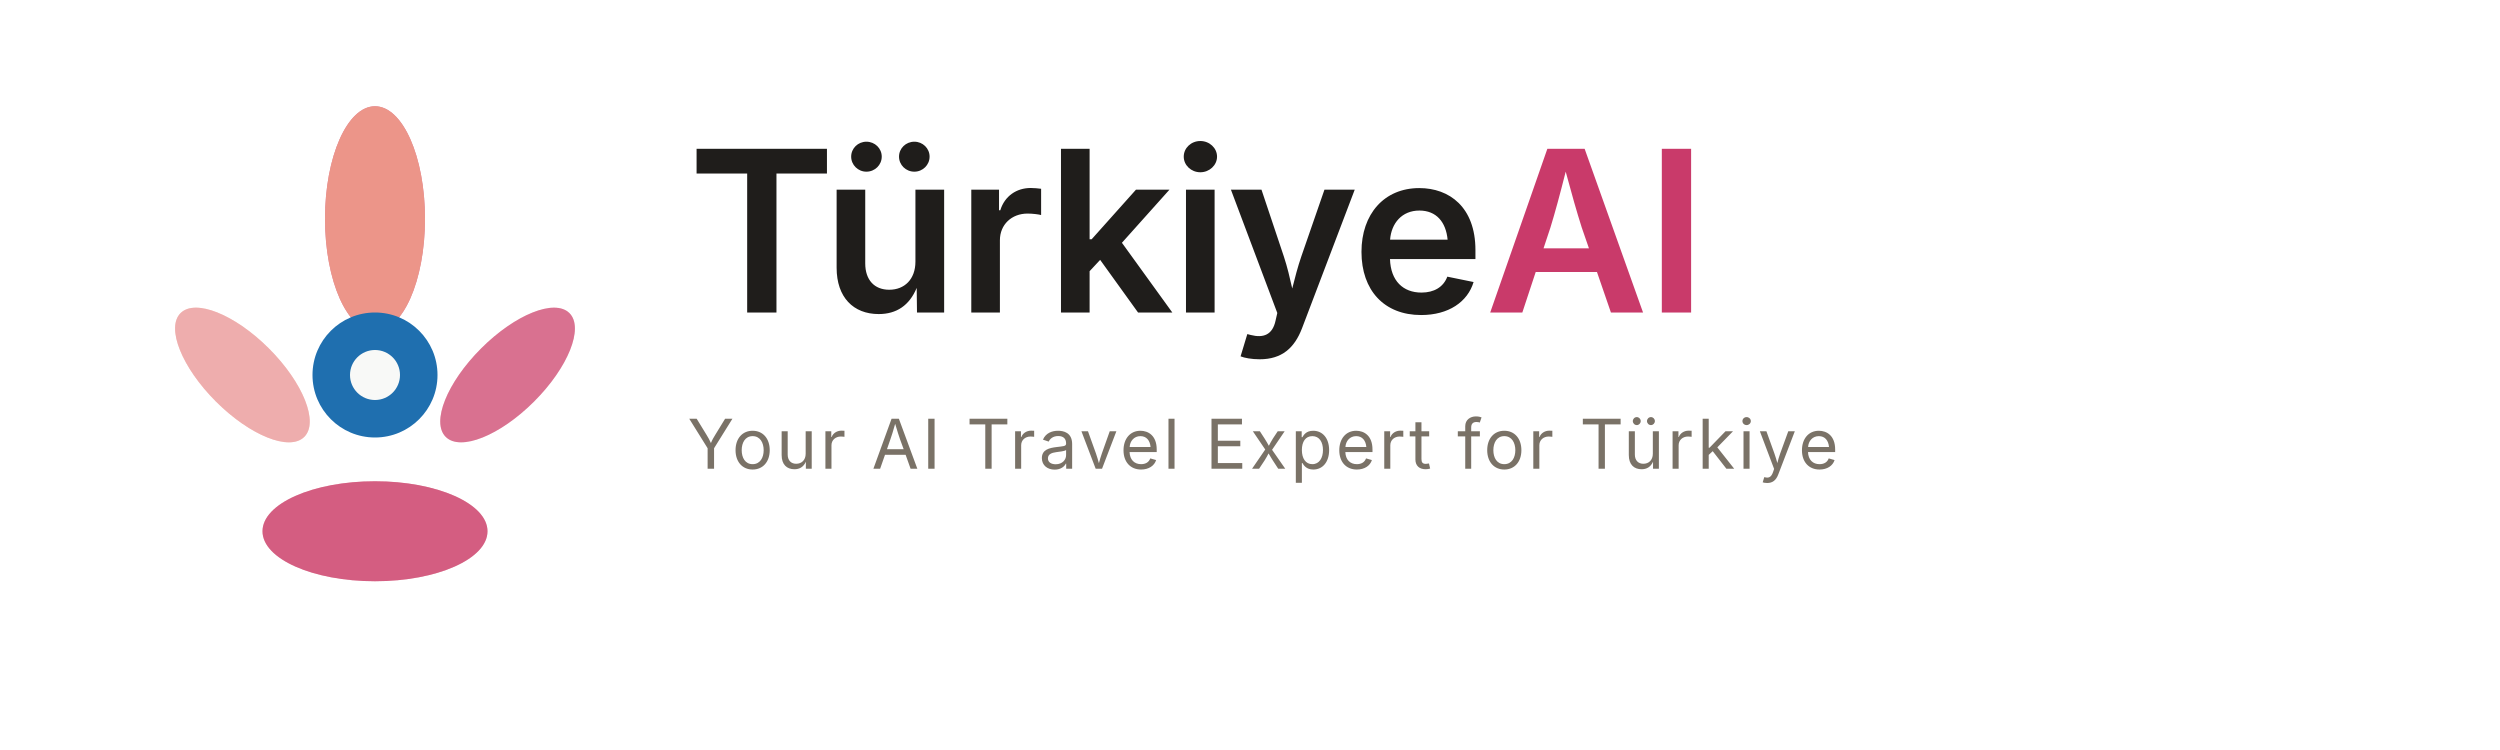
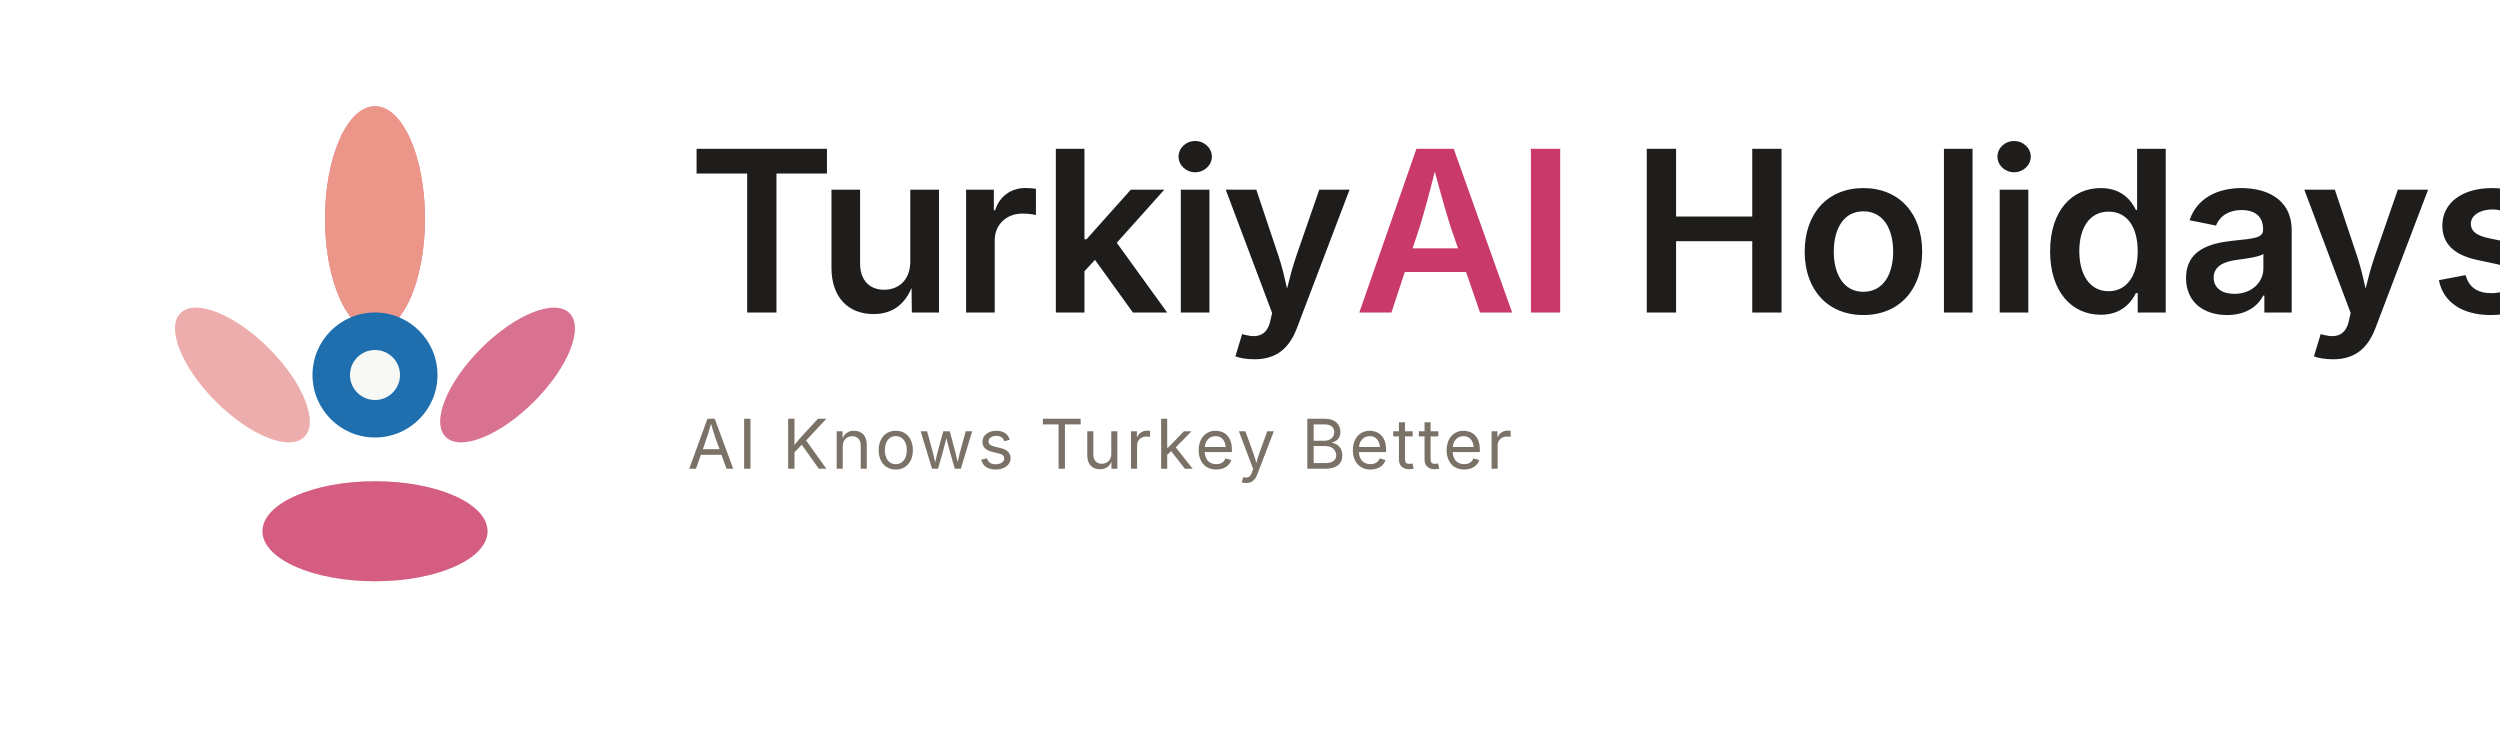
<svg xmlns="http://www.w3.org/2000/svg" viewBox="0 0 400 120">
  <g id="mark">
    <ellipse cx="60" cy="35" rx="8" ry="18" fill="#C93A6A" opacity="0.8" transform="rotate(0 60 60)" />
    <ellipse cx="85" cy="60" rx="8" ry="18" fill="#E89BA5" opacity="0.8" transform="rotate(90 60 60)" />
    <ellipse cx="60" cy="85" rx="8" ry="18" fill="#F2A38A" opacity="0.8" transform="rotate(180 60 60)" />
    <ellipse cx="35" cy="60" rx="8" ry="18" fill="#C93A6A" opacity="0.7" transform="rotate(270 60 60)" />
    <ellipse cx="75" cy="45" rx="6" ry="14" fill="#E89BA5" opacity="0.6" transform="rotate(45 60 60)" />
    <ellipse cx="75" cy="75" rx="6" ry="14" fill="#F2A38A" opacity="0.6" transform="rotate(135 60 60)" />
    <ellipse cx="45" cy="75" rx="6" ry="14" fill="#C93A6A" opacity="0.6" transform="rotate(225 60 60)" />
    <ellipse cx="45" cy="45" rx="6" ry="14" fill="#E89BA5" opacity="0.6" transform="rotate(315 60 60)" />
    <circle cx="60" cy="60" r="10" fill="#1F6FAF" />
    <circle cx="60" cy="60" r="4" fill="#F8F9F7" />
  </g>
  <g id="wordmark" transform="translate(110, 0)">
    <text x="0" y="50" font-family="Inter, sans-serif" font-size="36" font-weight="600" fill="#1F1D1B" letter-spacing="-0.5">
-       Türkiye<tspan fill="#C93A6A">AI</tspan>
+       Turkiy<tspan fill="#C93A6A">AI</tspan> Holidays
    </text>
    <text x="0" y="75" font-family="Inter, sans-serif" font-size="11" font-weight="400" fill="#7A7267" letter-spacing="0.5">
-       Your AI Travel Expert for Türkiye
+       AI Knows Turkey Better
    </text>
  </g>
</svg>
